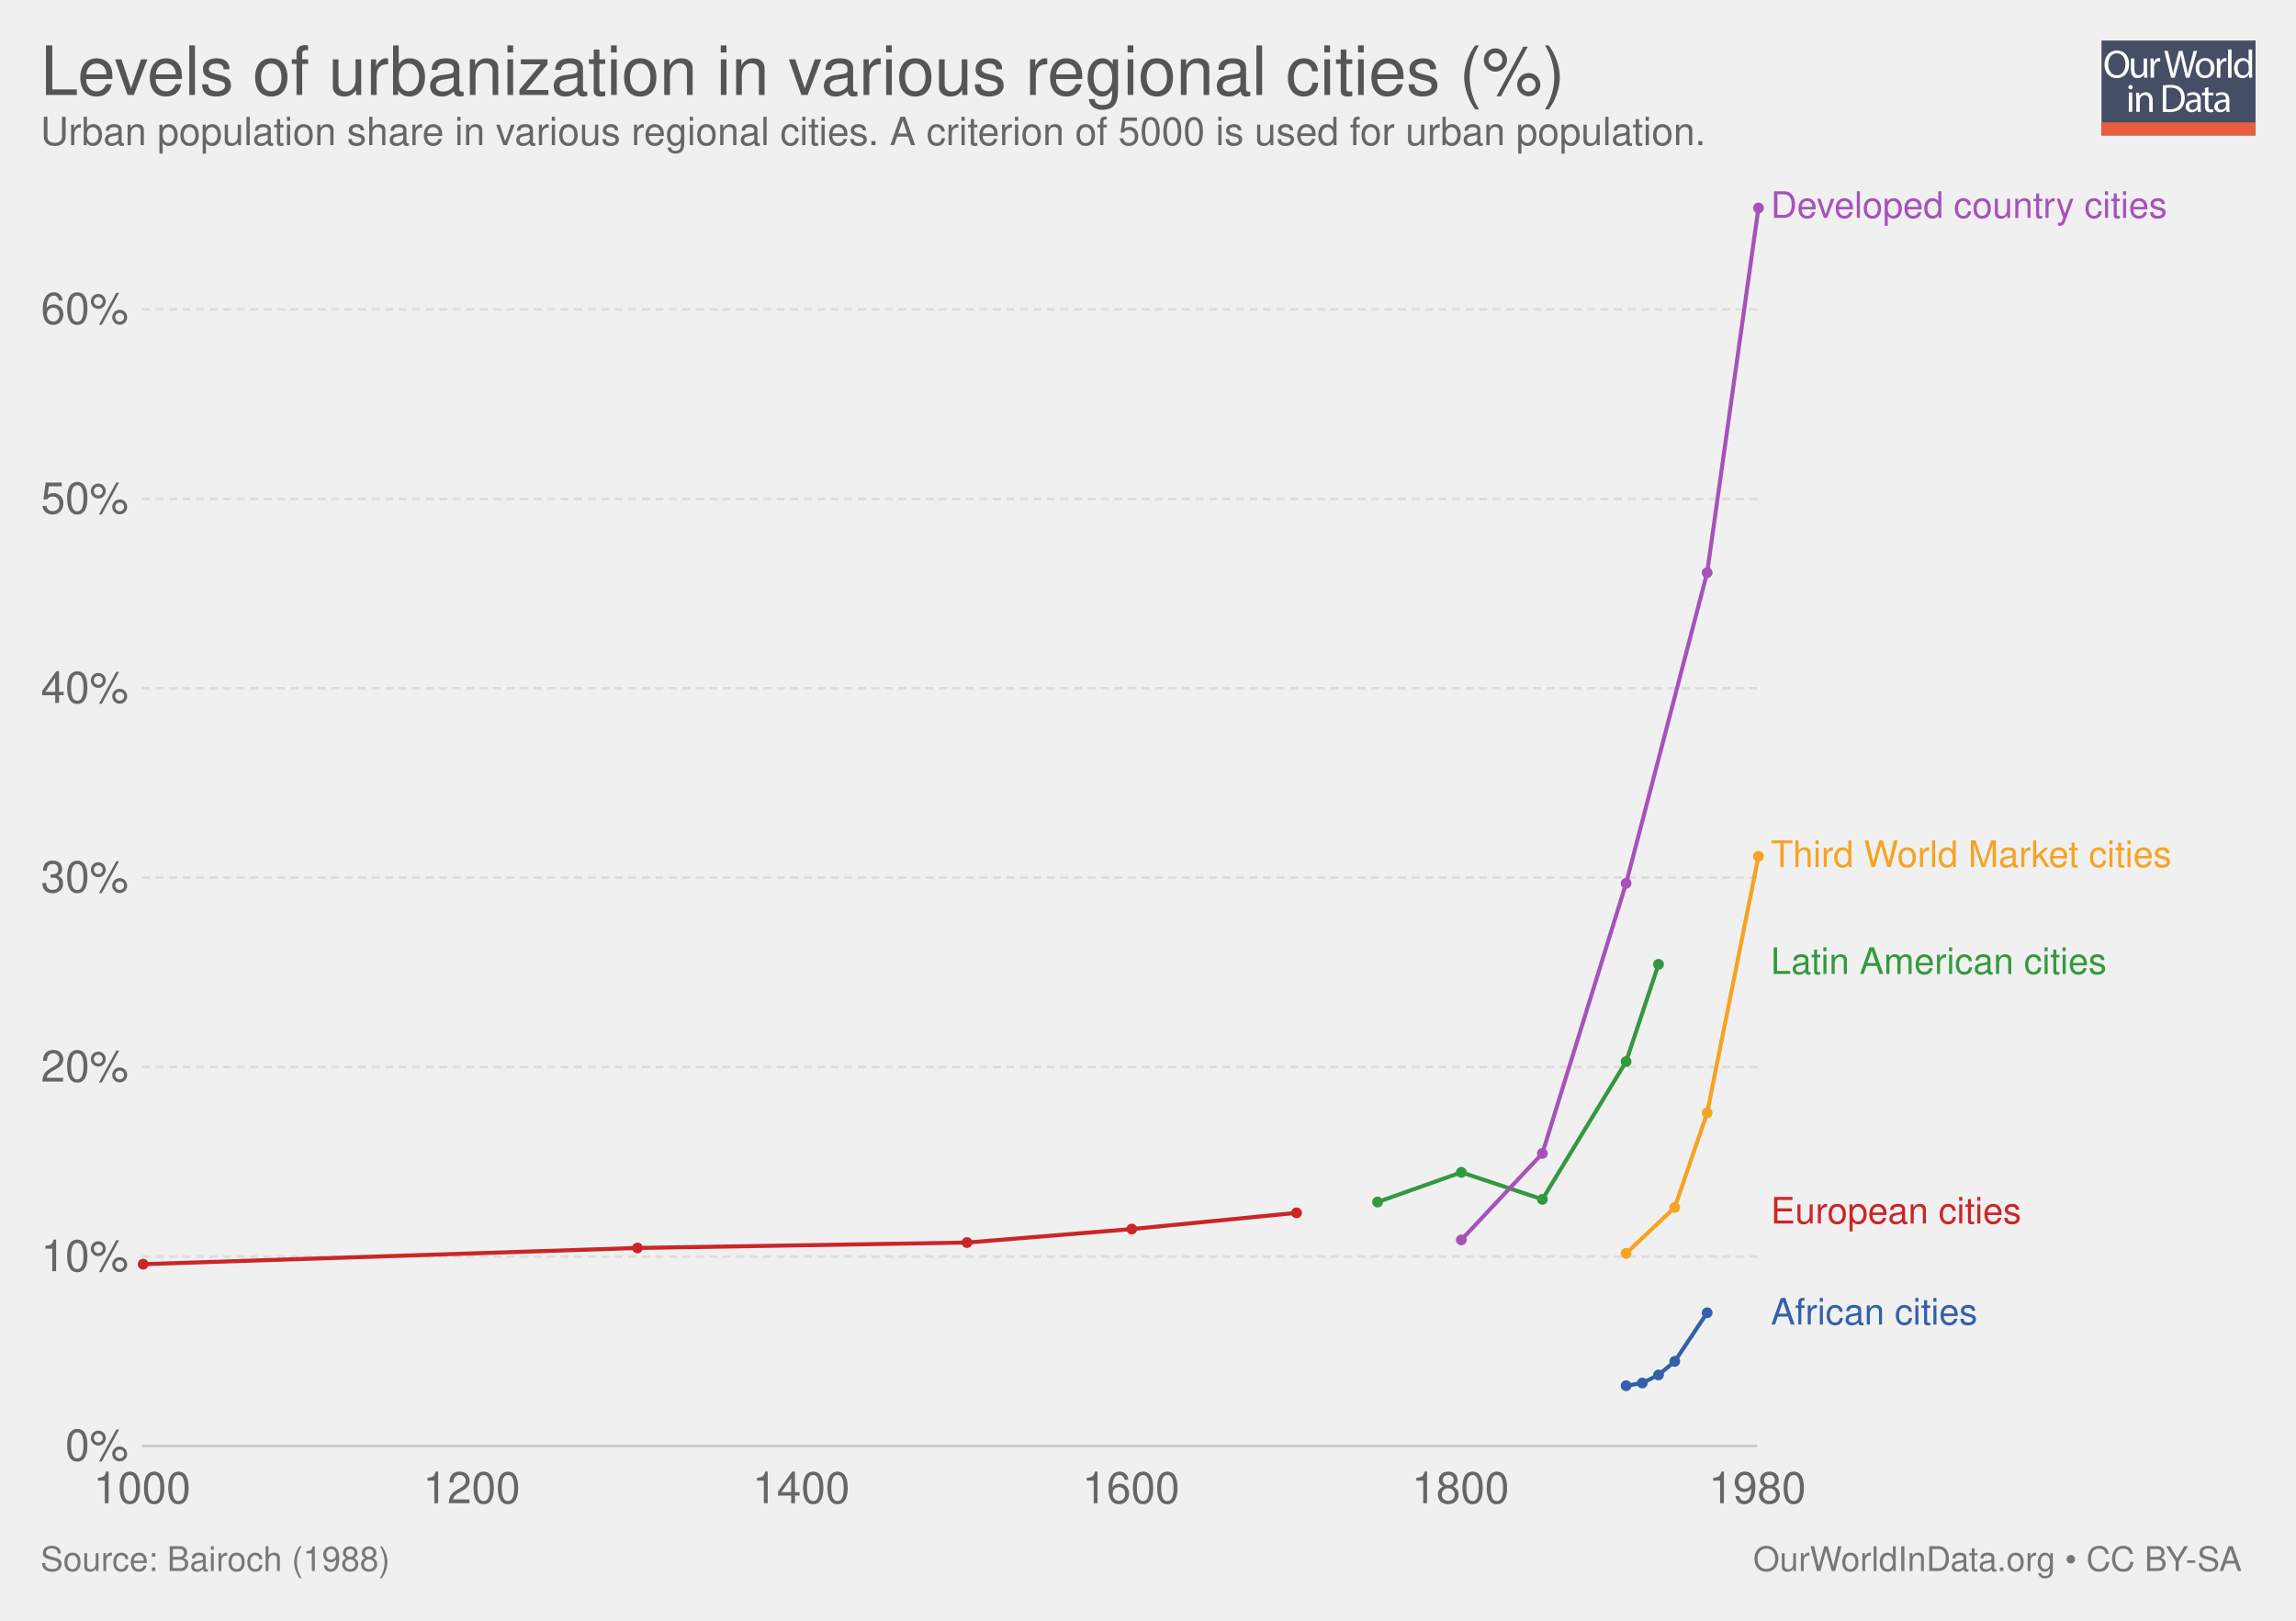
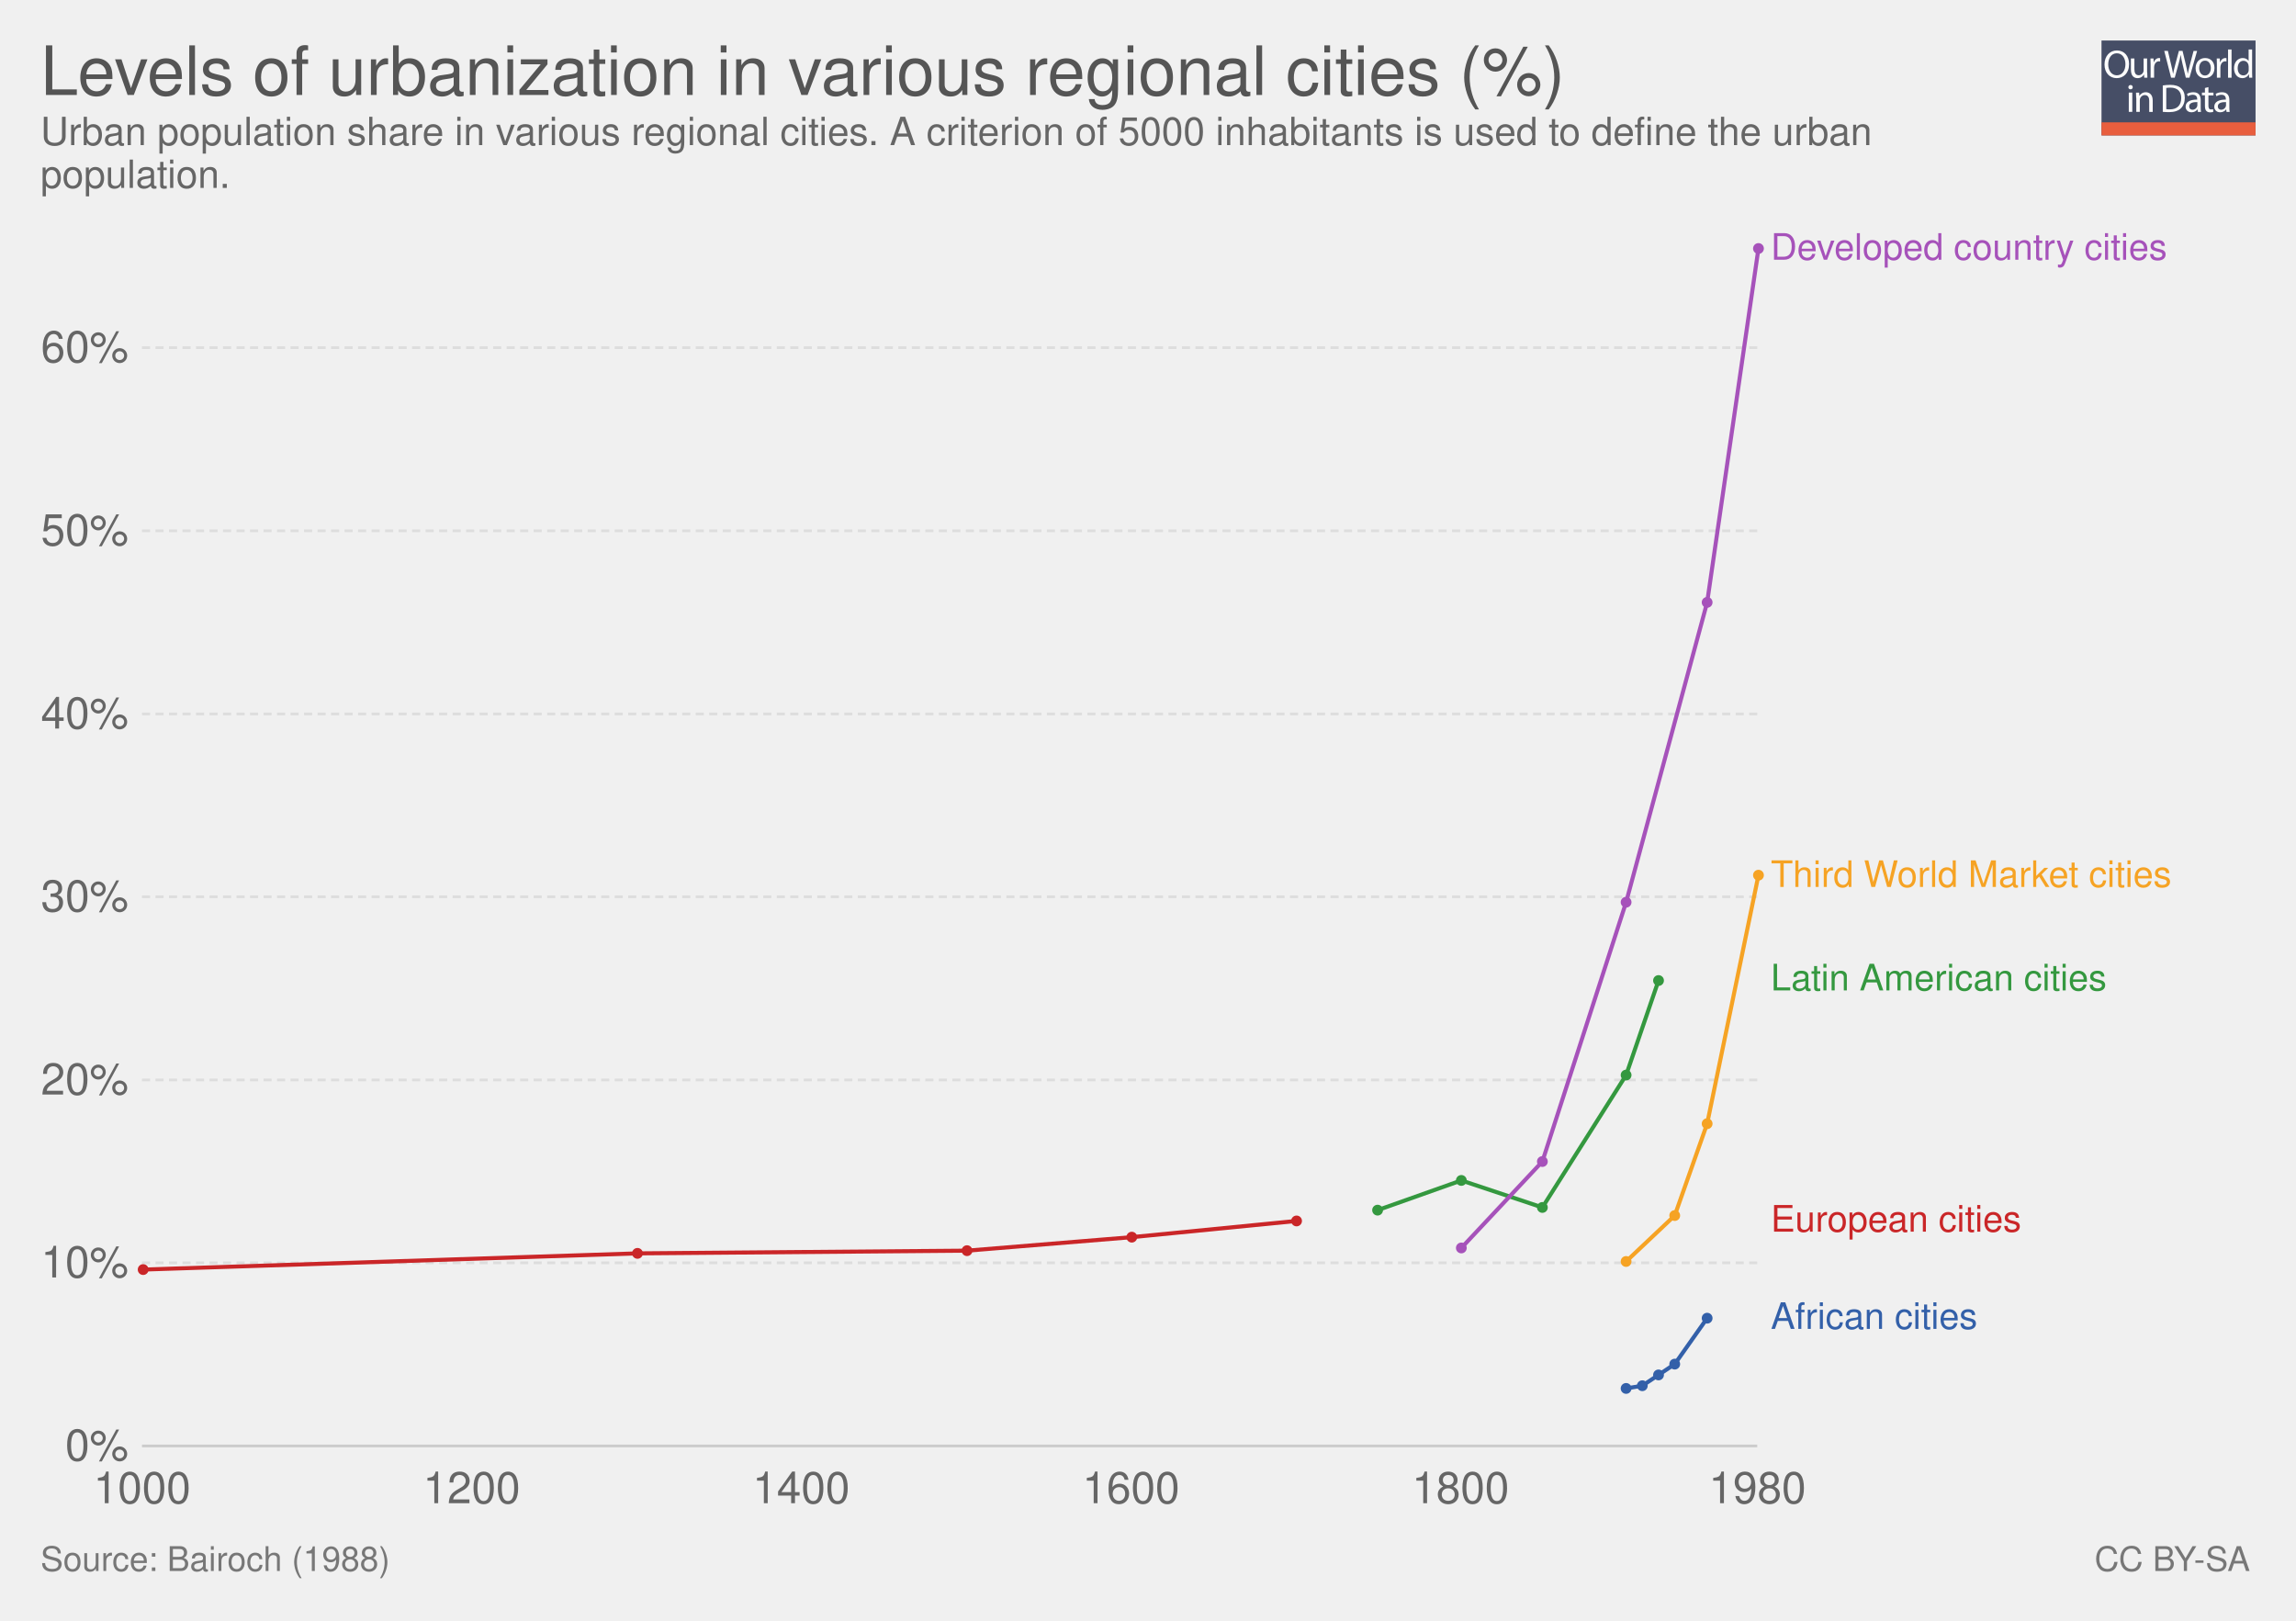
<svg xmlns="http://www.w3.org/2000/svg" xmlns:xlink="http://www.w3.org/1999/xlink" version="1.1" style="font-family: 'Helvetica Neue', Helvetica, Arial, sans-serif; font-size: 18px; background-color: white; text-rendering: optimizeLegibility; -webkit-font-smoothing: antialiased;" width="850" height="600">
  <g class="ChartTab">
    <g class="HeaderView">
      <g opacity="0.8" transform="translate(778, 15) scale(0.27)">
        <a xlink:href="https://ourworldindata.org" target="_blank">
          <g>
            <rect x="0" y="0" fill="#1B2543" width="211.2" height="130.1" />
            <rect x="0" y="112.2" fill="#E63912" width="211.2" height="17.9" />
            <g>
              <rect x="1.2" y="12.3" fill="none" width="210.2" height="99.2" />
              <path fill="#FFFFFF" d="M37.8,32.2c0,12.7-7.7,19.4-17.1,19.4c-9.7,0-16.6-7.5-16.6-18.7c0-11.7,7.3-19.3,17.1-19.3 C31.3,13.7,37.8,21.3,37.8,32.2z M9.2,32.8c0,7.9,4.3,14.9,11.8,14.9c7.5,0,11.8-6.9,11.8-15.3c0-7.3-3.8-14.9-11.8-14.9 C13.1,17.5,9.2,24.8,9.2,32.8z" />
              <path fill="#FFFFFF" d="M62.7,43.8c0,2.7,0.1,5.1,0.2,7.2h-4.3l-0.3-4.3h-0.1c-1.3,2.1-4,4.9-8.8,4.9c-4.2,0-9.1-2.3-9.1-11.6 V24.6h4.8v14.6c0,5,1.5,8.4,5.9,8.4c3.2,0,5.5-2.2,6.3-4.4c0.3-0.7,0.4-1.6,0.4-2.5V24.6h4.8V43.8z" />
              <path fill="#FFFFFF" d="M67.3,32.8c0-3.1-0.1-5.8-0.2-8.2h4.2l0.2,5.2h0.2c1.2-3.5,4.1-5.8,7.3-5.8c0.5,0,0.9,0.1,1.4,0.2v4.5 c-0.5-0.1-1-0.2-1.6-0.2c-3.4,0-5.8,2.6-6.5,6.2c-0.1,0.7-0.2,1.4-0.2,2.2V51h-4.8V32.8z" />
              <path fill="#FFFFFF" d="M95.4,51l-9.4-36.8h5l4.4,18.6c1.1,4.6,2.1,9.2,2.7,12.7h0.1c0.6-3.7,1.8-8,3-12.8l4.9-18.5h5l4.5,18.7 c1,4.4,2,8.7,2.6,12.6h0.1c0.8-4,1.8-8.1,3-12.7l4.9-18.5h4.9L120.6,51h-5L111,31.9c-1.1-4.7-1.9-8.3-2.4-12h-0.1 c-0.7,3.7-1.5,7.3-2.8,12L100.4,51H95.4z" />
              <path fill="#FFFFFF" d="M154.9,37.6c0,9.8-6.8,14-13.2,14c-7.2,0-12.7-5.2-12.7-13.6c0-8.8,5.8-14,13.1-14 C149.8,24,154.9,29.5,154.9,37.6z M133.9,37.9c0,5.8,3.3,10.1,8,10.1c4.6,0,8-4.3,8-10.3c0-4.5-2.2-10.1-7.9-10.1 C136.3,27.6,133.9,32.8,133.9,37.9z" />
              <path fill="#FFFFFF" d="M158.2,32.8c0-3.1-0.1-5.8-0.2-8.2h4.2l0.2,5.2h0.2c1.2-3.5,4.1-5.8,7.3-5.8c0.5,0,0.9,0.1,1.4,0.2v4.5 c-0.5-0.1-1-0.2-1.6-0.2c-3.4,0-5.8,2.6-6.5,6.2c-0.1,0.7-0.2,1.4-0.2,2.2V51h-4.8V32.8z" />
              <path fill="#FFFFFF" d="M173.5,12.3h4.8V51h-4.8V12.3z" />
              <path fill="#FFFFFF" d="M206.5,12.3v31.9c0,2.3,0.1,5,0.2,6.8h-4.3l-0.2-4.6H202c-1.5,2.9-4.7,5.2-9,5.2 c-6.4,0-11.3-5.4-11.3-13.4c-0.1-8.8,5.4-14.2,11.9-14.2c4,0,6.8,1.9,8,4h0.1V12.3H206.5z M201.7,35.4c0-0.6-0.1-1.4-0.2-2 c-0.7-3.1-3.3-5.6-6.9-5.6c-5,0-7.9,4.4-7.9,10.2c0,5.3,2.6,9.8,7.8,9.8c3.2,0,6.2-2.1,7.1-5.7c0.2-0.7,0.2-1.3,0.2-2.1V35.4z" />
              <path fill="#FFFFFF" d="M42.8,64c0.1,1.6-1.1,2.9-3.1,2.9c-1.7,0-2.9-1.3-2.9-2.9c0-1.7,1.3-3,3-3C41.7,61,42.8,62.3,42.8,64z M37.4,97.8V71.4h4.8v26.4H37.4z" />
              <path fill="#FFFFFF" d="M47.5,78.6c0-2.7-0.1-5-0.2-7.1h4.3l0.3,4.4h0.1c1.3-2.5,4.4-5,8.8-5c3.7,0,9.4,2.2,9.4,11.2v15.8h-4.8 V82.6c0-4.3-1.6-7.8-6.1-7.8c-3.2,0-5.6,2.2-6.5,4.9c-0.2,0.6-0.3,1.4-0.3,2.2v15.9h-4.8V78.6z" />
              <path fill="#FFFFFF" d="M84,61.6c2.9-0.4,6.3-0.8,10.1-0.8c6.8,0,11.7,1.6,14.9,4.6c3.3,3,5.2,7.3,5.2,13.2c0,6-1.9,10.9-5.3,14.3 c-3.4,3.4-9.1,5.3-16.3,5.3c-3.4,0-6.2-0.2-8.6-0.4V61.6z M88.8,94.1c1.2,0.2,3,0.3,4.8,0.3c10.2,0,15.7-5.7,15.7-15.6 c0.1-8.7-4.9-14.2-14.9-14.2c-2.5,0-4.3,0.2-5.6,0.5V94.1z" />
              <path fill="#FFFFFF" d="M132.1,97.8l-0.4-3.3h-0.2c-1.5,2.1-4.3,3.9-8.1,3.9c-5.4,0-8.1-3.8-8.1-7.6c0-6.4,5.7-9.9,15.9-9.8v-0.5 c0-2.2-0.6-6.1-6-6.1c-2.5,0-5,0.8-6.9,2l-1.1-3.2c2.2-1.4,5.4-2.3,8.7-2.3c8.1,0,10.1,5.5,10.1,10.8v9.9c0,2.3,0.1,4.5,0.4,6.3 H132.1z M131.4,84.4c-5.3-0.1-11.2,0.8-11.2,5.9c0,3.1,2.1,4.6,4.5,4.6c3.4,0,5.6-2.2,6.4-4.4c0.2-0.5,0.3-1,0.3-1.5V84.4z" />
              <path fill="#FFFFFF" d="M146.6,63.9v7.6h6.9v3.7h-6.9v14.2c0,3.3,0.9,5.1,3.6,5.1c1.3,0,2.2-0.2,2.8-0.3l0.2,3.6 c-0.9,0.4-2.4,0.7-4.3,0.7c-2.2,0-4-0.7-5.2-2c-1.4-1.4-1.9-3.8-1.9-6.9V75.1h-4.1v-3.7h4.1v-6.3L146.6,63.9z" />
              <path fill="#FFFFFF" d="M171.4,97.8l-0.4-3.3h-0.2c-1.5,2.1-4.3,3.9-8.1,3.9c-5.4,0-8.1-3.8-8.1-7.6c0-6.4,5.7-9.9,15.9-9.8v-0.5 c0-2.2-0.6-6.1-6-6.1c-2.5,0-5,0.8-6.9,2l-1.1-3.2c2.2-1.4,5.4-2.3,8.7-2.3c8.1,0,10.1,5.5,10.1,10.8v9.9c0,2.3,0.1,4.5,0.4,6.3 H171.4z M170.7,84.4c-5.3-0.1-11.2,0.8-11.2,5.9c0,3.1,2.1,4.6,4.5,4.6c3.4,0,5.6-2.2,6.4-4.4c0.2-0.5,0.3-1,0.3-1.5V84.4z" />
            </g>
          </g>
        </a>
      </g>
      <a href="https://ourworldindata.org/grapher/levels-of-urbanization-in-various-regional-cities" target="_blank">
        <text font-size="25.20" x="15.0" y="35.2" fill="#555">
          <tspan x="15" y="35.16">Levels of urbanization in various regional cities (%)</tspan>
        </text>
      </a>
      <text font-size="14.40" x="15.0" y="53.7" fill="#666">
-         <tspan x="15" y="53.72">Urban population share in various regional cities. A criterion of 5000 is used for urban population.</tspan>
+         <tspan x="15" y="53.72">Urban population share in various regional cities. A criterion of 5000 inhabitants is used to define the urban</tspan>
+         <tspan x="15" y="69.56">population.</tspan>
      </text>
    </g>
    <g class="LineChart">
      <defs>
        <clipPath id="boundsClip-1">
-           <rect x="42.562" y="0" width="830" height="959.8" />
+           <rect x="42.562" y="0" width="830" height="928.8" />
        </clipPath>
      </defs>
      <g class="AxisBoxView">
        <g class="HorizontalAxis">
          <text x="52.6" y="556.5" fill="#666" text-anchor="middle" font-size="16.2">1000</text>
          <text x="174.6" y="556.5" fill="#666" text-anchor="middle" font-size="16.2">1200</text>
          <text x="296.6" y="556.5" fill="#666" text-anchor="middle" font-size="16.2">1400</text>
          <text x="418.7" y="556.5" fill="#666" text-anchor="middle" font-size="16.2">1600</text>
          <text x="540.7" y="556.5" fill="#666" text-anchor="middle" font-size="16.2">1800</text>
          <text x="650.6" y="556.5" fill="#666" text-anchor="middle" font-size="16.2">1980</text>
        </g>
        <g class="VerticalAxis">
          <text x="47.56" y="535.3" fill="#666" dominant-baseline="middle" text-anchor="end" font-size="16.2">0%</text>
-           <text x="47.56" y="465.2" fill="#666" dominant-baseline="middle" text-anchor="end" font-size="16.2">10%</text>
-           <text x="47.56" y="395" fill="#666" dominant-baseline="middle" text-anchor="end" font-size="16.2">20%</text>
-           <text x="47.56" y="324.9" fill="#666" dominant-baseline="middle" text-anchor="end" font-size="16.2">30%</text>
-           <text x="47.56" y="254.8" fill="#666" dominant-baseline="middle" text-anchor="end" font-size="16.2">40%</text>
-           <text x="47.56" y="184.7" fill="#666" dominant-baseline="middle" text-anchor="end" font-size="16.2">50%</text>
-           <text x="47.56" y="114.5" fill="#666" dominant-baseline="middle" text-anchor="end" font-size="16.2">60%</text>
+           <text x="47.56" y="467.5" fill="#666" dominant-baseline="middle" text-anchor="end" font-size="16.2">10%</text>
+           <text x="47.56" y="399.8" fill="#666" dominant-baseline="middle" text-anchor="end" font-size="16.2">20%</text>
+           <text x="47.56" y="332" fill="#666" dominant-baseline="middle" text-anchor="end" font-size="16.2">30%</text>
+           <text x="47.56" y="264.3" fill="#666" dominant-baseline="middle" text-anchor="end" font-size="16.2">40%</text>
+           <text x="47.56" y="196.5" fill="#666" dominant-baseline="middle" text-anchor="end" font-size="16.2">50%</text>
+           <text x="47.56" y="128.7" fill="#666" dominant-baseline="middle" text-anchor="end" font-size="16.2">60%</text>
        </g>
        <g class="AxisGridLines">
          <line x1="52.56" y1="535.3" x2="650.55" y2="535.3" stroke="#ccc" />
-           <line x1="52.56" y1="465.2" x2="650.55" y2="465.2" stroke="#ddd" stroke-dasharray="3,2" />
-           <line x1="52.56" y1="395" x2="650.55" y2="395" stroke="#ddd" stroke-dasharray="3,2" />
-           <line x1="52.56" y1="324.9" x2="650.55" y2="324.9" stroke="#ddd" stroke-dasharray="3,2" />
-           <line x1="52.56" y1="254.8" x2="650.55" y2="254.8" stroke="#ddd" stroke-dasharray="3,2" />
-           <line x1="52.56" y1="184.7" x2="650.55" y2="184.7" stroke="#ddd" stroke-dasharray="3,2" />
-           <line x1="52.56" y1="114.5" x2="650.55" y2="114.5" stroke="#ddd" stroke-dasharray="3,2" />
+           <line x1="52.56" y1="467.5" x2="650.55" y2="467.5" stroke="#ddd" stroke-dasharray="3,2" />
+           <line x1="52.56" y1="399.8" x2="650.55" y2="399.8" stroke="#ddd" stroke-dasharray="3,2" />
+           <line x1="52.56" y1="332" x2="650.55" y2="332" stroke="#ddd" stroke-dasharray="3,2" />
+           <line x1="52.56" y1="264.3" x2="650.55" y2="264.3" stroke="#ddd" stroke-dasharray="3,2" />
+           <line x1="52.56" y1="196.5" x2="650.55" y2="196.5" stroke="#ddd" stroke-dasharray="3,2" />
+           <line x1="52.56" y1="128.7" x2="650.55" y2="128.7" stroke="#ddd" stroke-dasharray="3,2" />
        </g>
      </g>
      <g clip-path="url(#boundsClip-1)">
        <g class="HeightedLegend clickable">
          <g class="legendMark">
-             <rect x="650.555" y="69.85" width="182.555" height="13.5" fill="#fff" opacity="0" />
-             <text font-size="13.50" x="655.6" y="80.6" fill="#a652ba">
-               <tspan x="655.555" y="80.65">Developed country cities</tspan>
+             <rect x="650.555" y="85.35" width="182.555" height="13.5" fill="#fff" opacity="0" />
+             <text font-size="13.50" x="655.6" y="96.1" fill="#a652ba">
+               <tspan x="655.555" y="96.15">Developed country cities</tspan>
            </text>
          </g>
          <g class="legendMark">
-             <rect x="650.555" y="310.15" width="184.445" height="13.5" fill="#fff" opacity="0" />
-             <text font-size="13.50" x="655.6" y="320.9" fill="#f6a324">
-               <tspan x="655.555" y="320.95">Third World Market cities</tspan>
+             <rect x="650.555" y="317.55" width="184.445" height="13.5" fill="#fff" opacity="0" />
+             <text font-size="13.50" x="655.6" y="328.4" fill="#f6a324">
+               <tspan x="655.555" y="328.35">Third World Market cities</tspan>
            </text>
          </g>
          <g class="legendMark">
-             <rect x="650.555" y="349.75" width="159.875" height="13.5" fill="#fff" opacity="0" />
-             <text font-size="13.50" x="655.6" y="360.6" fill="#34983f">
-               <tspan x="655.555" y="360.55">Latin American cities</tspan>
+             <rect x="650.555" y="355.85" width="159.875" height="13.5" fill="#fff" opacity="0" />
+             <text font-size="13.50" x="655.6" y="366.7" fill="#34983f">
+               <tspan x="655.555" y="366.65">Latin American cities</tspan>
            </text>
          </g>
          <g class="legendMark">
-             <rect x="650.555" y="442.15" width="128.42" height="13.5" fill="#fff" opacity="0" />
-             <text font-size="13.50" x="655.6" y="452.9" fill="#ca2628">
-               <tspan x="655.555" y="452.95">European cities</tspan>
+             <rect x="650.555" y="445.15" width="128.42" height="13.5" fill="#fff" opacity="0" />
+             <text font-size="13.50" x="655.6" y="455.9" fill="#ca2628">
+               <tspan x="655.555" y="455.95">European cities</tspan>
            </text>
          </g>
          <g class="legendMark">
-             <rect x="650.555" y="479.55" width="111.68" height="13.5" fill="#fff" opacity="0" />
-             <text font-size="13.50" x="655.6" y="490.4" fill="#3360a9">
-               <tspan x="655.555" y="490.35">African cities</tspan>
+             <rect x="650.555" y="481.15" width="111.68" height="13.5" fill="#fff" opacity="0" />
+             <text font-size="13.50" x="655.6" y="491.9" fill="#3360a9">
+               <tspan x="655.555" y="491.95">African cities</tspan>
            </text>
          </g>
        </g>
        <g class="Lines">
-           <rect x="53" y="77" width="598" height="459" fill="rgba(255,255,255,0)" opacity="0" />
+           <rect x="53" y="92" width="598" height="443" fill="rgba(255,255,255,0)" opacity="0" />
          <g class="key-Total_0">
-             <path stroke="#3360a9" stroke-linecap="round" d="M602 513L608 512L614 509L620 504L632 486" fill="none" stroke-width="1.5" />
+             <path stroke="#3360a9" stroke-linecap="round" d="M602 514L608 513L614 509L620 505L632 488" fill="none" stroke-width="1.5" />
            <g fill="#3360a9">
-               <circle cx="602" cy="513" r="2" />
-               <circle cx="608" cy="512" r="2" />
+               <circle cx="602" cy="514" r="2" />
+               <circle cx="608" cy="513" r="2" />
              <circle cx="614" cy="509" r="2" />
-               <circle cx="620" cy="504" r="2" />
-               <circle cx="632" cy="486" r="2" />
+               <circle cx="620" cy="505" r="2" />
+               <circle cx="632" cy="488" r="2" />
            </g>
          </g>
          <g class="key-Total_1">
-             <path stroke="#ca2628" stroke-linecap="round" d="M53 468L236 462L358 460L419 455L480 449" fill="none" stroke-width="1.5" />
+             <path stroke="#ca2628" stroke-linecap="round" d="M53 470L236 464L358 463L419 458L480 452" fill="none" stroke-width="1.5" />
            <g fill="#ca2628">
-               <circle cx="53" cy="468" r="2" />
-               <circle cx="236" cy="462" r="2" />
-               <circle cx="358" cy="460" r="2" />
-               <circle cx="419" cy="455" r="2" />
-               <circle cx="480" cy="449" r="2" />
+               <circle cx="53" cy="470" r="2" />
+               <circle cx="236" cy="464" r="2" />
+               <circle cx="358" cy="463" r="2" />
+               <circle cx="419" cy="458" r="2" />
+               <circle cx="480" cy="452" r="2" />
            </g>
          </g>
          <g class="key-Total_2">
-             <path stroke="#34983f" stroke-linecap="round" d="M510 445L541 434L571 444L602 393L614 357" fill="none" stroke-width="1.5" />
+             <path stroke="#34983f" stroke-linecap="round" d="M510 448L541 437L571 447L602 398L614 363" fill="none" stroke-width="1.5" />
            <g fill="#34983f">
-               <circle cx="510" cy="445" r="2" />
-               <circle cx="541" cy="434" r="2" />
-               <circle cx="571" cy="444" r="2" />
-               <circle cx="602" cy="393" r="2" />
-               <circle cx="614" cy="357" r="2" />
+               <circle cx="510" cy="448" r="2" />
+               <circle cx="541" cy="437" r="2" />
+               <circle cx="571" cy="447" r="2" />
+               <circle cx="602" cy="398" r="2" />
+               <circle cx="614" cy="363" r="2" />
            </g>
          </g>
          <g class="key-Total_3">
-             <path stroke="#a652ba" stroke-linecap="round" d="M541 459L571 427L602 327L632 212L651 77" fill="none" stroke-width="1.5" />
+             <path stroke="#a652ba" stroke-linecap="round" d="M541 462L571 430L602 334L632 223L651 92" fill="none" stroke-width="1.5" />
            <g fill="#a652ba">
-               <circle cx="541" cy="459" r="2" />
-               <circle cx="571" cy="427" r="2" />
-               <circle cx="602" cy="327" r="2" />
-               <circle cx="632" cy="212" r="2" />
-               <circle cx="651" cy="77" r="2" />
+               <circle cx="541" cy="462" r="2" />
+               <circle cx="571" cy="430" r="2" />
+               <circle cx="602" cy="334" r="2" />
+               <circle cx="632" cy="223" r="2" />
+               <circle cx="651" cy="92" r="2" />
            </g>
          </g>
          <g class="key-Total_4">
-             <path stroke="#f6a324" stroke-linecap="round" d="M602 464L620 447L632 412L651 317" fill="none" stroke-width="1.5" />
+             <path stroke="#f6a324" stroke-linecap="round" d="M602 467L620 450L632 416L651 324" fill="none" stroke-width="1.5" />
            <g fill="#f6a324">
-               <circle cx="602" cy="464" r="2" />
-               <circle cx="620" cy="447" r="2" />
-               <circle cx="632" cy="412" r="2" />
-               <circle cx="651" cy="317" r="2" />
+               <circle cx="602" cy="467" r="2" />
+               <circle cx="620" cy="450" r="2" />
+               <circle cx="632" cy="416" r="2" />
+               <circle cx="651" cy="324" r="2" />
            </g>
          </g>
        </g>
      </g>
    </g>
    <g style="fill: #777;" class="SourcesFooter">
      <g style="fill: #777;" class="clickable">
        <text font-size="12.60" x="15.0" y="581.6">
          <tspan x="15" y="581.58">Source: Bairoch (1988)</tspan>
        </text>
      </g>
-       <text font-size="12.60" x="649.0" y="581.6">
-         <tspan x="649.024" y="581.58">
-           <a target="_blank" style="fill: #777;" href="https://ourworldindata.org">OurWorldInData.org</a> • <a style="fill: #777;" href="http://creativecommons.org/licenses/by-sa/4.0/deed.en_US" target="_blank">CC BY-SA</a>
+       <text font-size="12.60" x="775.4" y="581.6">
+         <tspan x="775.402" y="581.58">
+           <a style="fill: #777;" class="cclogo" href="http://creativecommons.org/licenses/by-sa/4.0/deed.en_US" target="_blank">CC BY-SA</a>
        </tspan>
      </text>
    </g>
  </g>
</svg>
